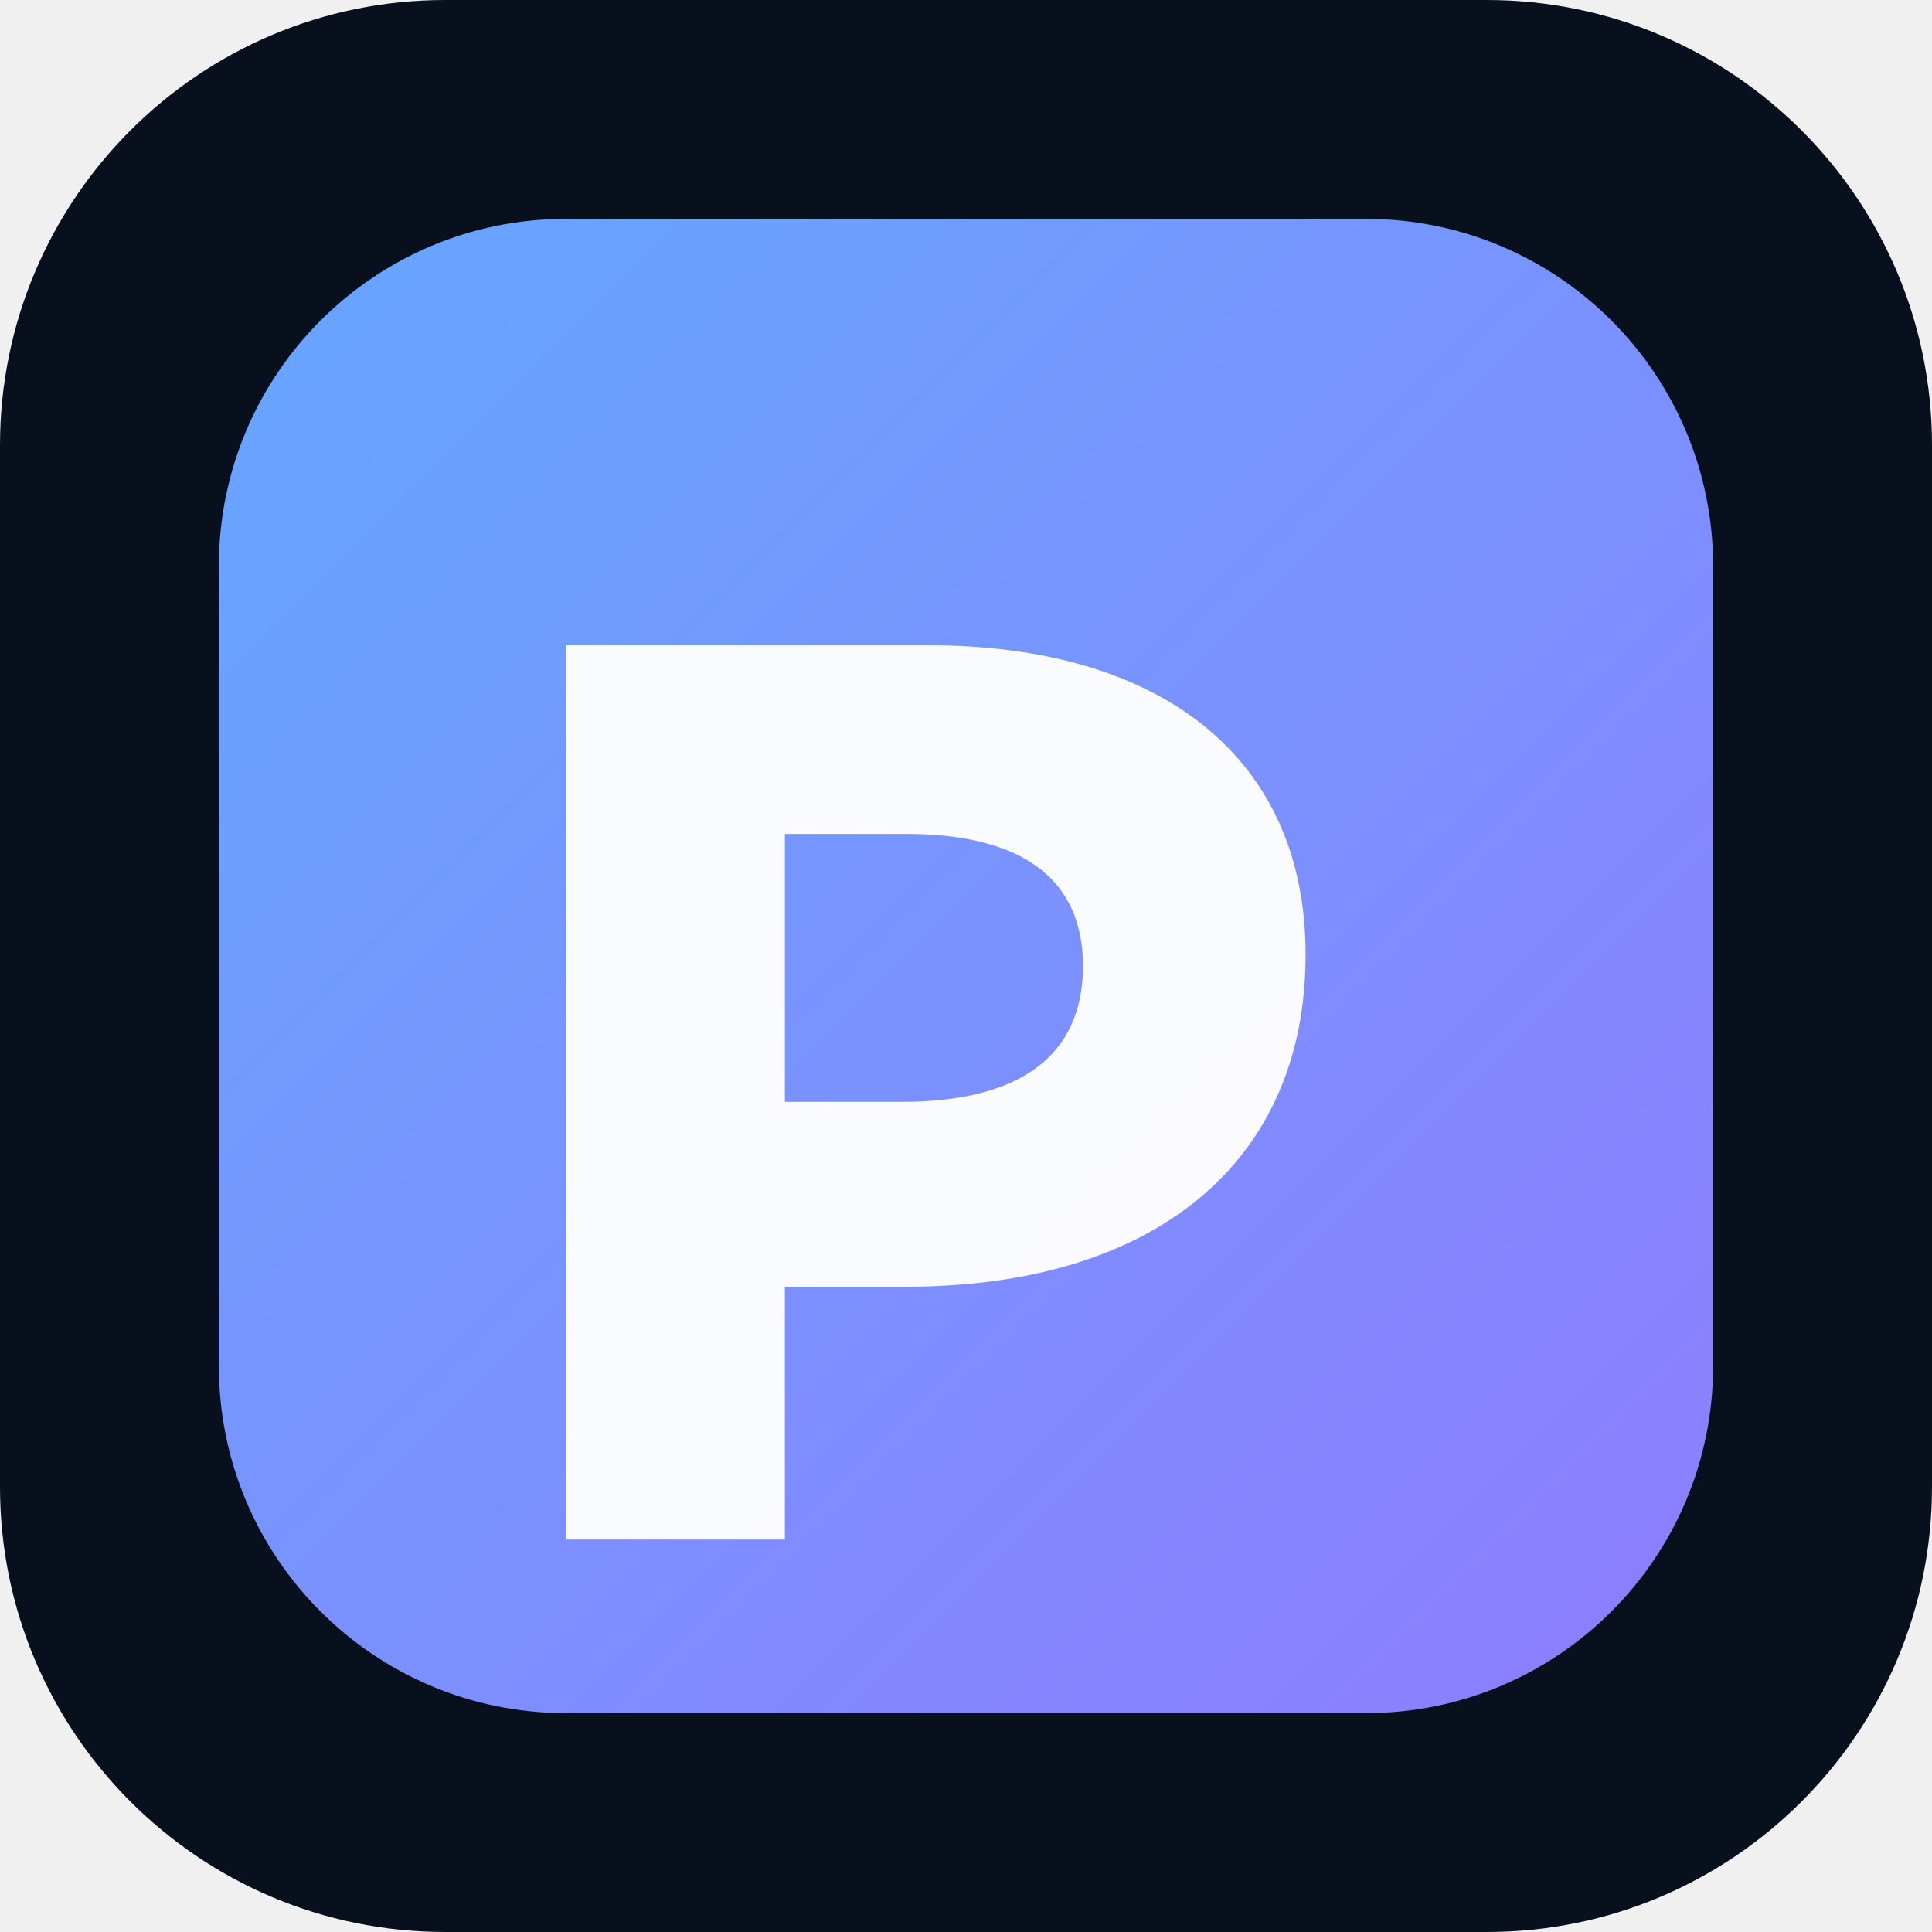
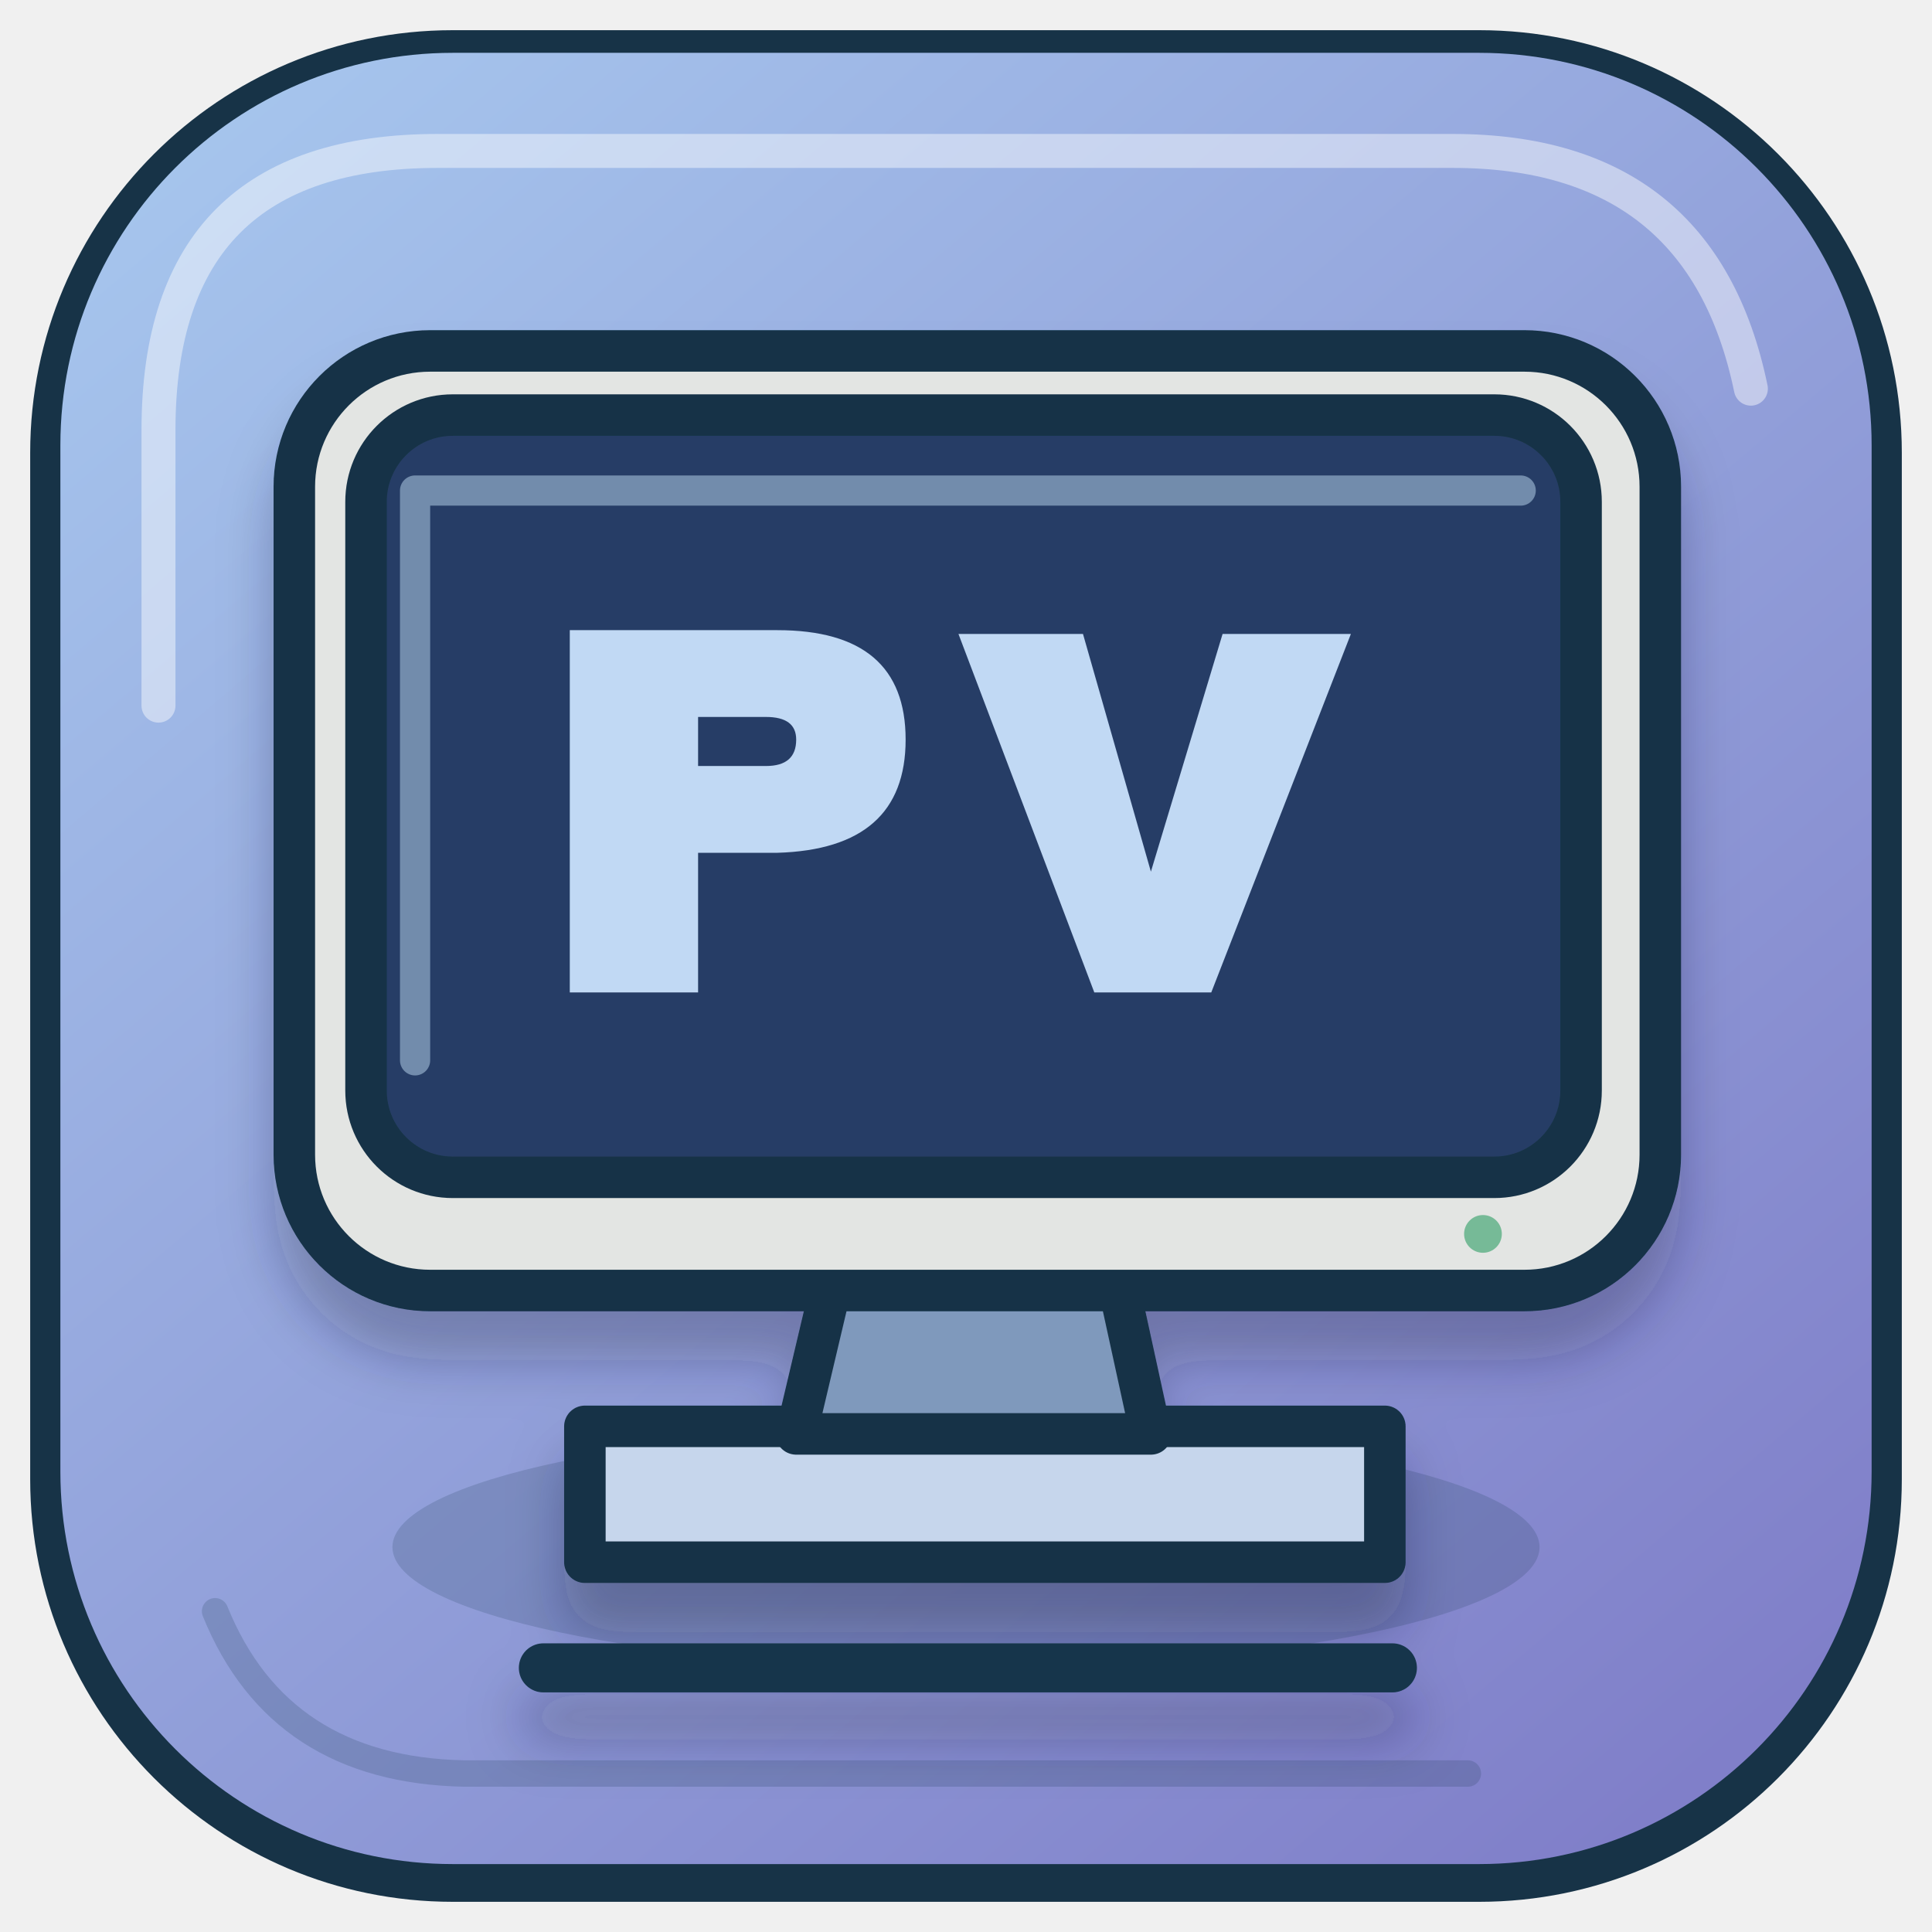
- <svg xmlns="http://www.w3.org/2000/svg" viewBox="0 0 512 512">
+ <svg xmlns="http://www.w3.org/2000/svg" width="512" height="512" viewBox="0 0 512 512" role="img" aria-label="pocketvm">
  <defs>
-     <linearGradient id="g" x1="0" y1="0" x2="1" y2="1">
-       <stop stop-color="#65a7ff" />
-       <stop offset="1" stop-color="#8f7cff" />
+     <linearGradient id="bg" x2=".85" y2="1">
+       <stop stop-color="#a8c9ef" />
+       <stop offset="1" stop-color="#807fc9" />
    </linearGradient>
+     <linearGradient id="shine" x2="0" y2="1">
+       <stop stop-color="#fff" stop-opacity=".42" />
+       <stop offset="1" stop-color="#fff" stop-opacity="0" />
+     </linearGradient>
+     <filter id="shadow" x="-30%" y="-30%" width="160%" height="160%">
+       <feDropShadow dx="0" dy="13" stdDeviation="7" flood-color="#122939" flood-opacity=".28" />
+     </filter>
  </defs>
-   <rect width="512" height="512" rx="118" fill="#08101e" />
-   <rect x="58" y="58" width="396" height="396" rx="92" fill="url(#g)" />
-   <path d="M150 171h96c62 0 100 30 100 82 0 55-40 88-106 88h-32v67h-58V171zm58 50v71h31c31 0 48-12 48-36 0-23-16-35-47-35h-32z" fill="white" opacity=".96" />
+   <rect x="8" y="8" width="496" height="496" rx="112" fill="#173347" />
+   <rect x="16" y="14" width="480" height="480" rx="104" fill="url(#bg)" />
+   <path d="M42 187V114Q42 40 116 40H385Q451 40 464 103" fill="none" stroke="#fff" stroke-opacity=".45" stroke-width="9" stroke-linecap="round" />
+   <ellipse cx="256" cy="410" rx="152" ry="32" fill="#0d3047" opacity=".17" />
+   <g stroke="#173347" stroke-width="11" stroke-linecap="round" stroke-linejoin="round" filter="url(#shadow)">
+     <path d="M155 378h212v36H155z" fill="#c6d6ec" />
+     <path d="M224 325h69l12 55h-94z" fill="#7f99bc" />
+     <rect x="78" y="93" width="362" height="249" rx="36" fill="#e3e5e3" />
+     <rect x="97" y="110" width="322" height="202" rx="23" fill="#273e66" />
+     <path d="M110 281V130h293" fill="none" stroke="#728cac" stroke-width="8" />
+     <path d="M151 167h55q34 0 34 29t-34 30h-21v37h-34zm34 27v9h18q8 0 8-7 0-6-8-6h-18zM254 168h33l18 63 19-63h34l-37 95h-31z" fill="#c1d9f4" stroke="none" />
+     <circle cx="393" cy="327" r="5" fill="#76ba97" stroke="none" />
+     <path d="M144 442h225" stroke="#18364b" stroke-width="13" />
+   </g>
+   <path d="M57 427Q74 469 123 470H389" fill="none" stroke="#143248" stroke-opacity=".18" stroke-width="7" stroke-linecap="round" />
</svg>
